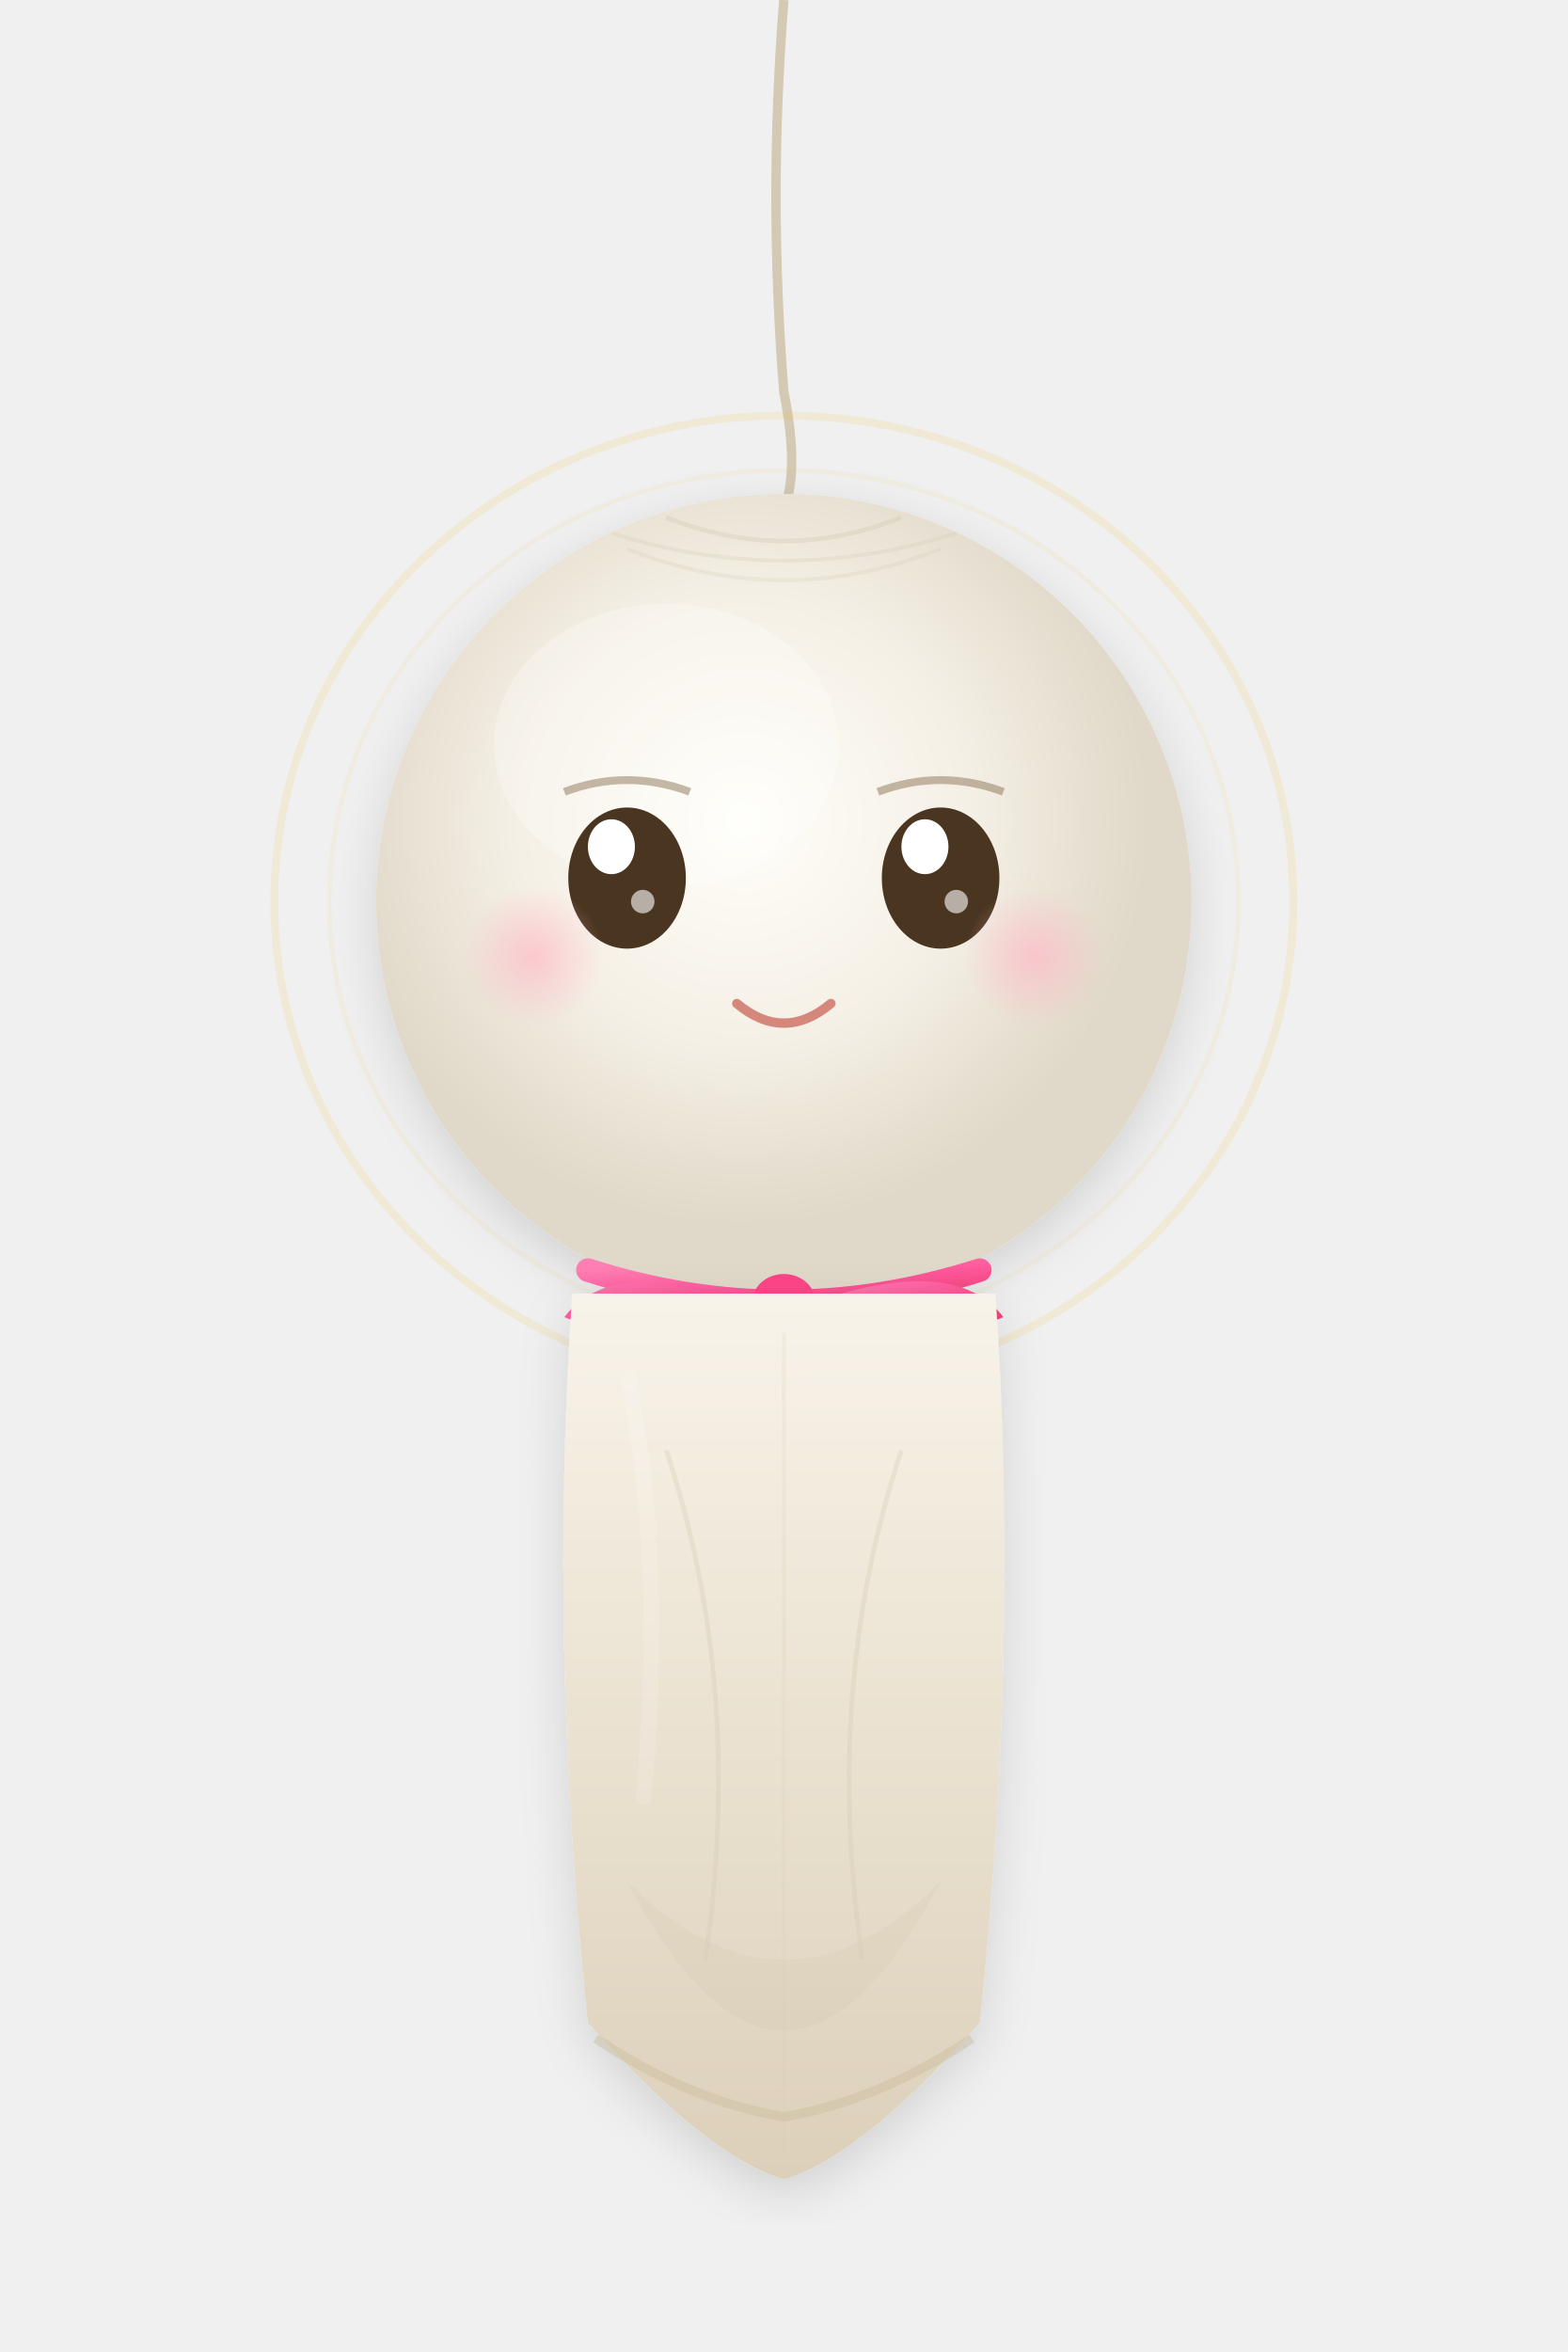
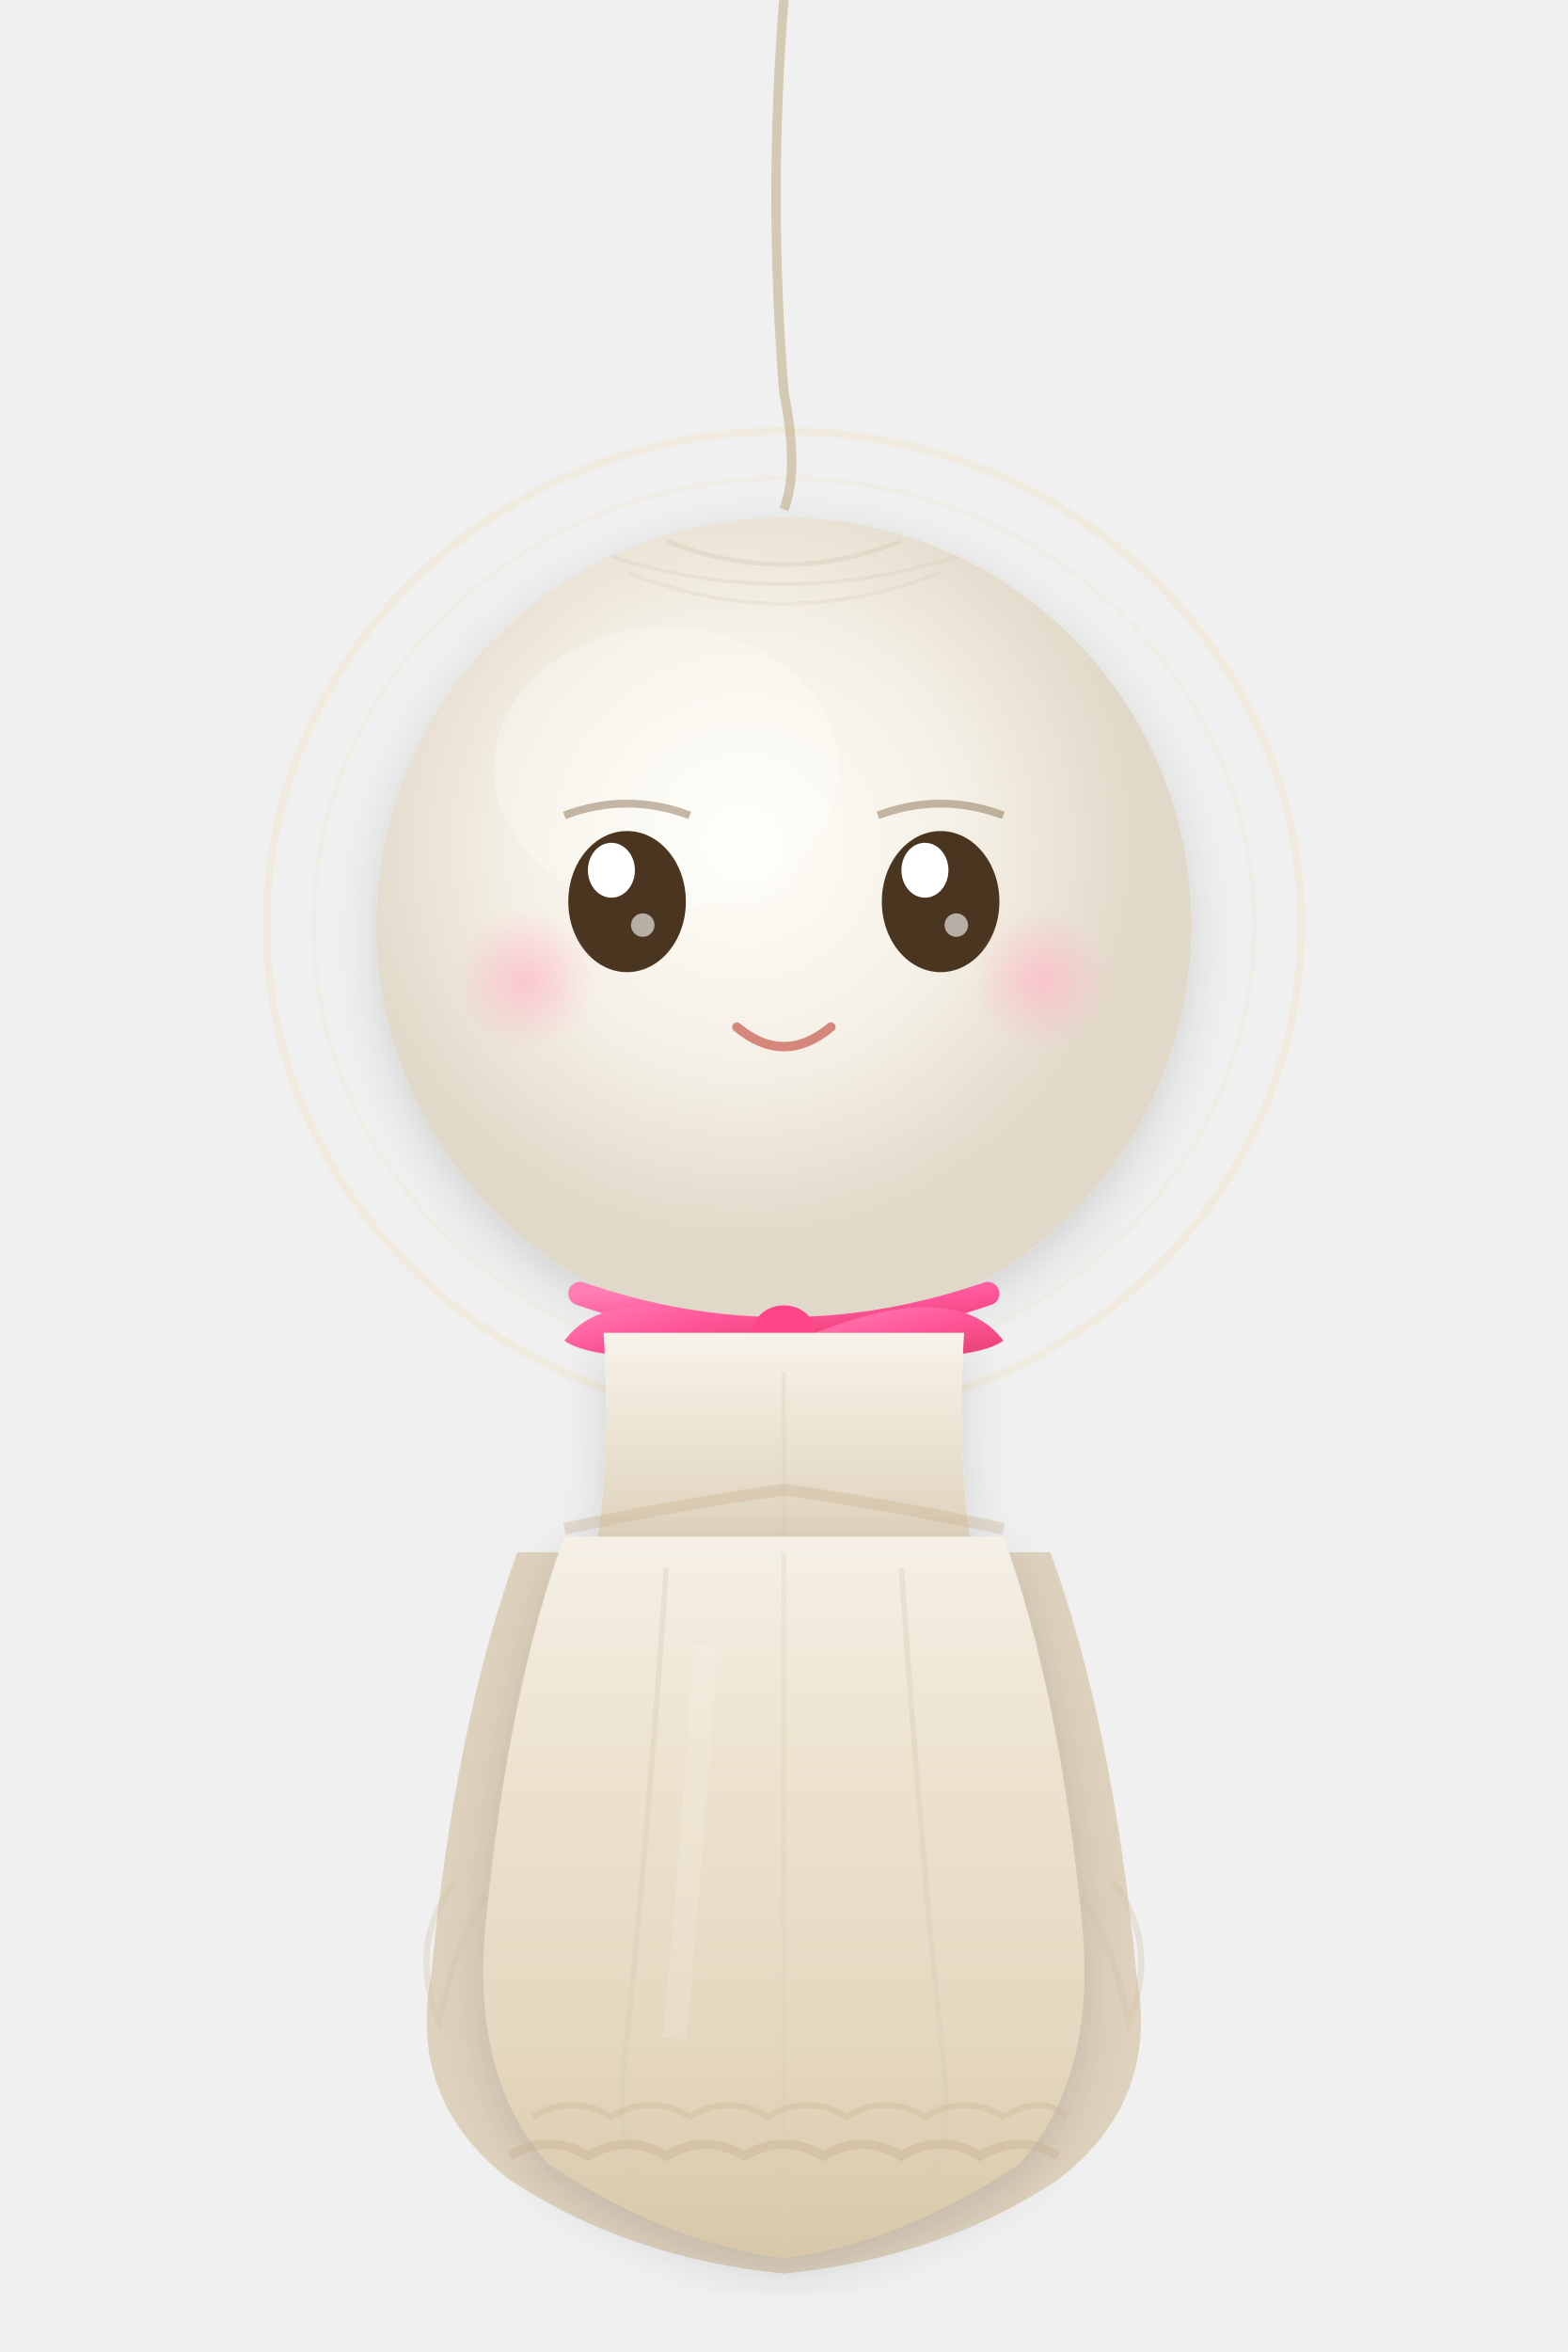
<svg xmlns="http://www.w3.org/2000/svg" viewBox="0 0 200 300">
  <defs>
    <radialGradient id="headGrad" cx="45%" cy="40%" r="50%">
      <stop offset="0%" stop-color="#FFFEF9" />
      <stop offset="55%" stop-color="#F5F0E6" />
      <stop offset="100%" stop-color="#E0D8C8" />
    </radialGradient>
    <linearGradient id="bodyGrad" x1="0%" y1="0%" x2="0%" y2="100%">
      <stop offset="0%" stop-color="#F8F3EA" />
      <stop offset="40%" stop-color="#EDE5D5" />
      <stop offset="100%" stop-color="#DCD0BA" />
+     </linearGradient>
+     <linearGradient id="skirtGrad" x1="0%" y1="0%" x2="0%" y2="100%">
+       <stop offset="0%" stop-color="#F5F0E6" />
+       <stop offset="30%" stop-color="#EDE3D0" />
+       <stop offset="70%" stop-color="#E5D8C0" />
+       <stop offset="100%" stop-color="#D8C8A8" />
    </linearGradient>
    <linearGradient id="ribbonGrad" x1="0%" y1="0%" x2="100%" y2="100%">
      <stop offset="0%" stop-color="#FF7EB3" />
      <stop offset="50%" stop-color="#FF5599" />
      <stop offset="100%" stop-color="#E84070" />
    </linearGradient>
    <radialGradient id="blushGrad" cx="50%" cy="50%" r="50%">
      <stop offset="0%" stop-color="#FFB8C6" stop-opacity="0.7" />
      <stop offset="100%" stop-color="#FFB8C6" stop-opacity="0" />
    </radialGradient>
    <filter id="softShadow" x="-10%" y="-5%" width="120%" height="110%">
      <feDropShadow dx="0" dy="2" stdDeviation="3" flood-color="#00000020" />
    </filter>
-     <filter id="awakeGlow" x="-30%" y="-30%" width="160%" height="160%">
-       <feGaussianBlur stdDeviation="4" result="blur" />
-       <feComposite in="SourceGraphic" in2="blur" operator="over" />
-     </filter>
  </defs>
  <path d="M100 0 Q98 25 100 50 Q102 60 100 65" stroke="#C8B898" stroke-width="1.2" fill="none" opacity="0.7" />
-   <ellipse cx="100" cy="115" rx="65" ry="62" fill="none" stroke="#F0C040" stroke-width="1" opacity="0.15" />
-   <ellipse cx="100" cy="115" rx="58" ry="55" fill="none" stroke="#F0C040" stroke-width="0.6" opacity="0.08" />
-   <circle cx="100" cy="115" r="52" fill="url(#headGrad)" filter="url(#softShadow)" />
-   <ellipse cx="85" cy="95" rx="22" ry="18" fill="white" opacity="0.25" />
-   <path d="M85 66 Q100 72 115 66" stroke="#D5CBB5" stroke-width="0.6" fill="none" opacity="0.4" />
-   <path d="M78 68 Q100 75 122 68" stroke="#D5CBB5" stroke-width="0.5" fill="none" opacity="0.3" />
-   <path d="M80 70 Q100 78 120 70" stroke="#D5CBB5" stroke-width="0.5" fill="none" opacity="0.25" />
-   <ellipse cx="80" cy="112" rx="7.5" ry="9" fill="#4A3520" />
-   <ellipse cx="78" cy="108" rx="3" ry="3.5" fill="white" />
-   <circle cx="82" cy="115" r="1.5" fill="white" opacity="0.6" />
-   <ellipse cx="120" cy="112" rx="7.5" ry="9" fill="#4A3520" />
-   <ellipse cx="118" cy="108" rx="3" ry="3.5" fill="white" />
-   <circle cx="122" cy="115" r="1.5" fill="white" opacity="0.6" />
-   <path d="M72 101 Q80 98 88 101" stroke="#8B7355" stroke-width="1" fill="none" opacity="0.5" />
-   <path d="M112 101 Q120 98 128 101" stroke="#8B7355" stroke-width="1" fill="none" opacity="0.5" />
-   <path d="M94 128 Q100 133 106 128" stroke="#D4877A" stroke-width="1.2" fill="none" stroke-linecap="round" />
-   <circle cx="68" cy="122" r="9" fill="url(#blushGrad)" />
-   <circle cx="132" cy="122" r="9" fill="url(#blushGrad)" />
-   <path d="M75 162 Q100 170 125 162" stroke="url(#ribbonGrad)" stroke-width="3" fill="none" stroke-linecap="round" />
-   <ellipse cx="100" cy="166" rx="4" ry="3.5" fill="#FF4488" />
-   <path d="M96 166 Q78 160 72 168 Q76 170 96 169" fill="url(#ribbonGrad)" />
-   <path d="M104 166 Q122 160 128 168 Q124 170 104 169" fill="url(#ribbonGrad)" />
-   <path d="M73 165            Q70 210 75 258            Q90 275 100 278            Q110 275 125 258            Q130 210 127 165 Z" fill="url(#bodyGrad)" filter="url(#softShadow)" />
-   <path d="M80 240 Q100 260 120 240 Q100 278 80 240" fill="#C8BAA0" opacity="0.15" />
-   <path d="M85 185 Q95 215 90 250" stroke="#D5CBB5" stroke-width="0.6" fill="none" opacity="0.35" />
-   <path d="M115 185 Q105 215 110 250" stroke="#D5CBB5" stroke-width="0.6" fill="none" opacity="0.35" />
-   <path d="M100 170 L100 275" stroke="#D5CBB5" stroke-width="0.5" fill="none" opacity="0.2" />
-   <path d="M76 260 Q88 268 100 270 Q112 268 124 260" stroke="#C8B898" stroke-width="1.2" fill="none" opacity="0.4" />
-   <path d="M80 175 Q85 200 82 230" stroke="white" stroke-width="2" fill="none" opacity="0.15" />
+   <ellipse cx="100" cy="118" rx="66" ry="63" fill="none" stroke="#F0C040" stroke-width="1" opacity="0.1" />
+   <ellipse cx="100" cy="118" rx="60" ry="57" fill="none" stroke="#F0C040" stroke-width="0.6" opacity="0.06" />
+   <circle cx="100" cy="118" r="52" fill="url(#headGrad)" filter="url(#softShadow)" />
+   <ellipse cx="85" cy="98" rx="22" ry="18" fill="white" opacity="0.25" />
+   <path d="M85 69 Q100 75 115 69" stroke="#D5CBB5" stroke-width="0.6" fill="none" opacity="0.4" />
+   <path d="M78 71 Q100 78 122 71" stroke="#D5CBB5" stroke-width="0.5" fill="none" opacity="0.3" />
+   <path d="M80 73 Q100 81 120 73" stroke="#D5CBB5" stroke-width="0.5" fill="none" opacity="0.25" />
+   <ellipse cx="80" cy="115" rx="7.5" ry="9" fill="#4A3520" />
+   <ellipse cx="78" cy="111" rx="3" ry="3.5" fill="white" />
+   <circle cx="82" cy="118" r="1.5" fill="white" opacity="0.6" />
+   <ellipse cx="120" cy="115" rx="7.5" ry="9" fill="#4A3520" />
+   <ellipse cx="118" cy="111" rx="3" ry="3.5" fill="white" />
+   <circle cx="122" cy="118" r="1.5" fill="white" opacity="0.6" />
+   <path d="M72 104 Q80 101 88 104" stroke="#8B7355" stroke-width="1" fill="none" opacity="0.5" />
+   <path d="M112 104 Q120 101 128 104" stroke="#8B7355" stroke-width="1" fill="none" opacity="0.5" />
+   <path d="M94 131 Q100 136 106 131" stroke="#D4877A" stroke-width="1.2" fill="none" stroke-linecap="round" />
+   <circle cx="67" cy="125" r="9" fill="url(#blushGrad)" />
+   <circle cx="133" cy="125" r="9" fill="url(#blushGrad)" />
+   <path d="M74 165 Q100 174 126 165" stroke="url(#ribbonGrad)" stroke-width="3" fill="none" stroke-linecap="round" />
+   <ellipse cx="100" cy="170" rx="4" ry="3.5" fill="#FF4488" />
+   <path d="M96 170 Q78 163 72 171 Q76 174 96 173" fill="url(#ribbonGrad)" />
+   <path d="M104 170 Q122 163 128 171 Q124 174 104 173" fill="url(#ribbonGrad)" />
+   <path d="M77 170 Q78 185 76 198 L124 198 Q122 185 123 170 Z" fill="url(#bodyGrad)" filter="url(#softShadow)" />
+   <line x1="100" y1="175" x2="100" y2="198" stroke="#D5CBB5" stroke-width="0.5" opacity="0.3" />
+   <path d="M66 198            Q58 220 55 252            Q52 268 65 278            Q80 288 100 290            Q120 288 135 278            Q148 268 145 252            Q142 220 134 198 Z" fill="#D5C5A8" opacity="0.7" />
+   <path d="M72 196            Q65 215 62 245            Q60 265 70 276            Q85 286 100 288            Q115 286 130 276            Q140 265 138 245            Q135 215 128 196 Z" fill="url(#skirtGrad)" filter="url(#softShadow)" />
+   <path d="M85 200 Q83 230 80 260 Q78 272 82 280" stroke="#D5CBB5" stroke-width="0.7" fill="none" opacity="0.35" />
+   <path d="M100 198 L100 286" stroke="#D5CBB5" stroke-width="0.6" fill="none" opacity="0.25" />
+   <path d="M115 200 Q117 230 120 260 Q122 272 118 280" stroke="#D5CBB5" stroke-width="0.7" fill="none" opacity="0.35" />
+   <path d="M65 275 Q70 272 75 275 Q80 272 85 275            Q90 272 95 275 Q100 272 105 275            Q110 272 115 275 Q120 272 125 275            Q130 272 135 275" stroke="#C8B090" stroke-width="1.2" fill="none" opacity="0.4" />
+   <path d="M68 270 Q73 267 78 270 Q83 267 88 270            Q93 267 98 270 Q103 267 108 270            Q113 267 118 270 Q123 267 128 270            Q133 267 136 270" stroke="#C8B090" stroke-width="0.8" fill="none" opacity="0.3" />
+   <path d="M72 195 Q86 192 100 190 Q114 192 128 195" stroke="#C8B090" stroke-width="1.5" fill="none" opacity="0.35" />
+   <path d="M58 240 Q52 248 56 258 Q58 248 62 242" stroke="#D0C0A0" stroke-width="0.8" fill="none" opacity="0.3" />
+   <path d="M142 240 Q148 248 144 258 Q142 248 138 242" stroke="#D0C0A0" stroke-width="0.8" fill="none" opacity="0.3" />
+   <path d="M90 210 Q88 240 86 260" stroke="white" stroke-width="3" fill="none" opacity="0.12" />
</svg>
